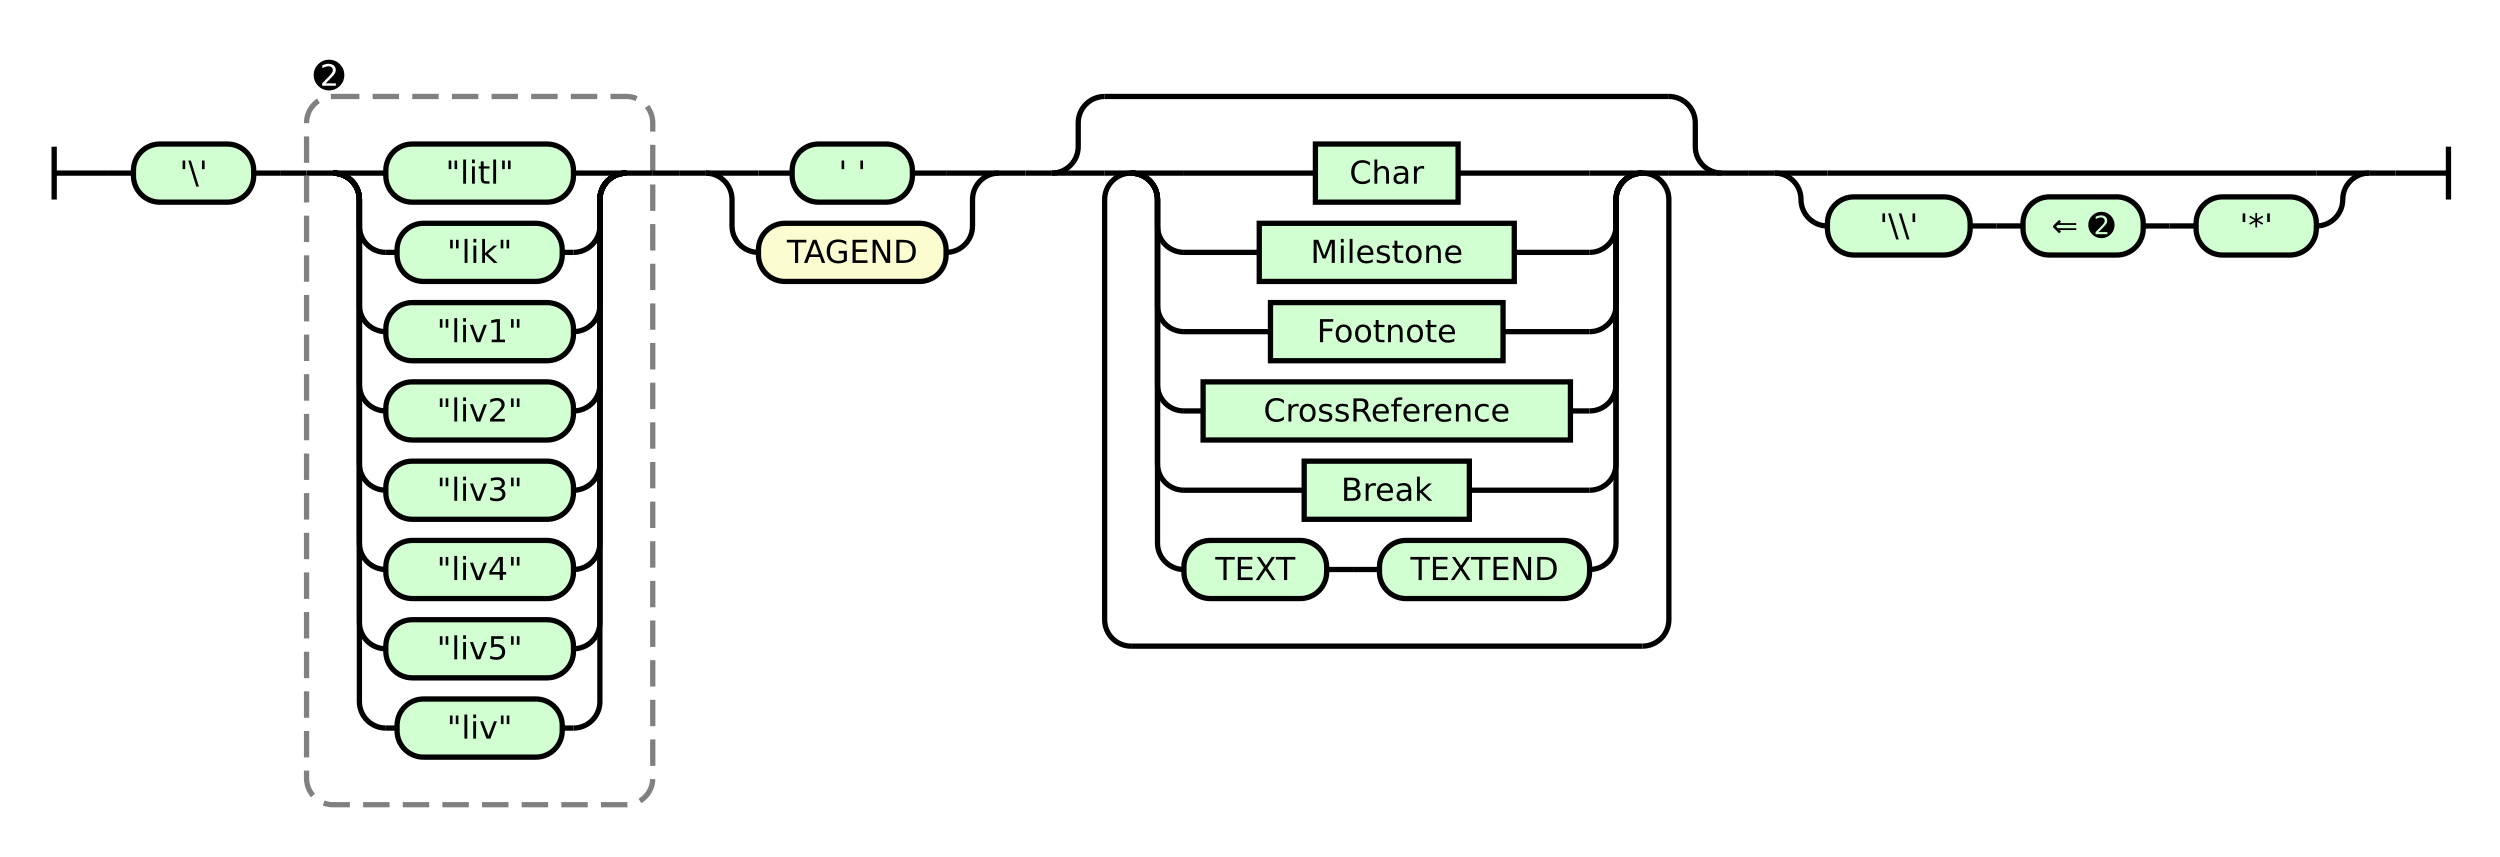
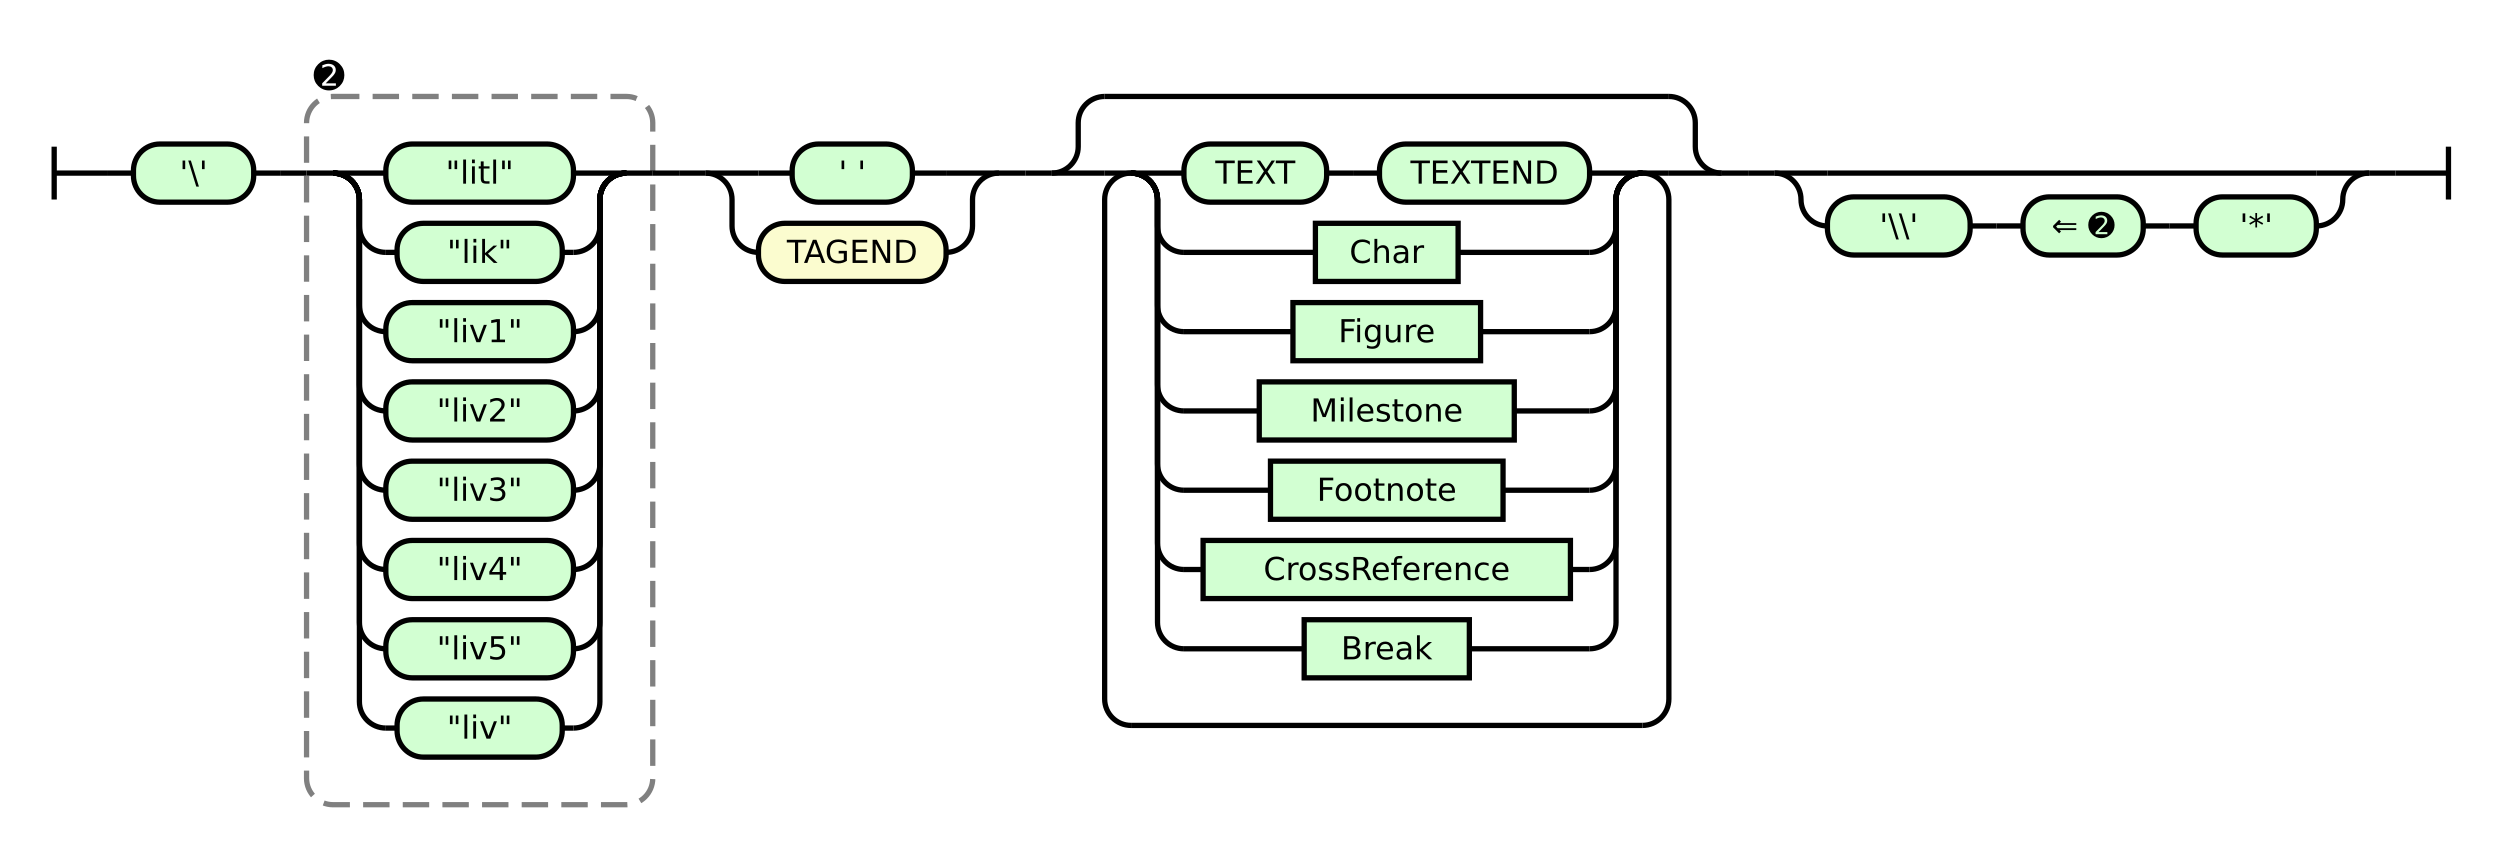
<svg xmlns="http://www.w3.org/2000/svg" class="railroad-diagram" height="324" viewBox="0 0 946.0 324" width="946.0">
  <g transform="translate(.5 .5)">
    <style>/*  */

    svg.railroad-diagram {
        background-color: hsl(30,20%,95%);
    }
    svg.railroad-diagram path {
        stroke-width: 2;
        stroke: black;
        fill: none;
    }
    svg.railroad-diagram text {
        font-size: 12px;
        text-anchor: middle;
        font-family: DejaVu Sans;
    }
    svg.railroad-diagram text.label {
        text-anchor:start;
    }
    svg.railroad-diagram text.comment {
        font-family: DejaVu Sans;
        font-size: 14px;
    }
    svg.railroad-diagram rect{
        stroke-width: 2;
        stroke: black;
        fill: rgb(210, 255, 210);
    }
    svg.railroad-diagram rect.group-box {
        stroke: gray;
        stroke-dasharray: 10 5;
        fill: none;
    }
    .terminal {
        font-family: DejaVu Sans;
    }
    svg.railroad-diagram g.altterminal rect {
        fill: rgb(251, 252, 207)
    }

/*  */
</style>
    <g>
      <path d="M 20 55 v 20 m 0 -10 h 20" />
    </g>
    <path d="M 40 65 h 10" />
    <g>
      <path d="M 50 65 h 0.0" />
      <path d="M 896.0 65 h 0.0" />
      <g class="terminal ">
        <path d="M 50.0 65 h 0.0" />
        <path d="M 95.5 65 h 0.0" />
        <rect height="22" rx="10" ry="10" width="45.5" x="50.0" y="54" />
        <text x="72.75" y="69">'\'</text>
      </g>
      <path d="M 95.5 65 h 10" />
      <path d="M 105.5 65 h 10" />
      <g>
        <path d="M 115.5 65 h 0.0" />
        <path d="M 246.5 65 h 0.0" />
        <rect class="group-box" height="268" rx="10" ry="10" width="131.0" x="115.5" y="36" />
        <g>
          <path d="M 115.5 65 h 10.0" />
          <path d="M 236.5 65 h 10.0" />
          <g>
            <path d="M 125.5 65 h 0.0" />
            <path d="M 236.5 65 h 0.0" />
            <path d="M 125.5 65 h 20" />
            <g class="terminal ">
              <path d="M 145.5 65 h 0.0" />
              <path d="M 216.5 65 h 0.0" />
              <rect height="22" rx="10" ry="10" width="71.0" x="145.5" y="54" />
              <text x="181.0" y="69">"litl"</text>
            </g>
            <path d="M 216.5 65 h 20" />
            <path d="M 125.5 65 a 10 10 0 0 1 10 10 v 10 a 10 10 0 0 0 10 10" />
            <g class="terminal ">
              <path d="M 145.5 95 h 4.25" />
              <path d="M 212.25 95 h 4.25" />
              <rect height="22" rx="10" ry="10" width="62.5" x="149.75" y="84" />
              <text x="181.0" y="99">"lik"</text>
            </g>
            <path d="M 216.5 95 a 10 10 0 0 0 10 -10 v -10 a 10 10 0 0 1 10 -10" />
            <path d="M 125.5 65 a 10 10 0 0 1 10 10 v 40 a 10 10 0 0 0 10 10" />
            <g class="terminal ">
              <path d="M 145.5 125 h 0.0" />
              <path d="M 216.5 125 h 0.0" />
              <rect height="22" rx="10" ry="10" width="71.0" x="145.5" y="114" />
              <text x="181.0" y="129">"liv1"</text>
            </g>
            <path d="M 216.5 125 a 10 10 0 0 0 10 -10 v -40 a 10 10 0 0 1 10 -10" />
            <path d="M 125.5 65 a 10 10 0 0 1 10 10 v 70 a 10 10 0 0 0 10 10" />
            <g class="terminal ">
              <path d="M 145.5 155 h 0.0" />
              <path d="M 216.5 155 h 0.0" />
              <rect height="22" rx="10" ry="10" width="71.0" x="145.5" y="144" />
              <text x="181.0" y="159">"liv2"</text>
            </g>
            <path d="M 216.5 155 a 10 10 0 0 0 10 -10 v -70 a 10 10 0 0 1 10 -10" />
            <path d="M 125.5 65 a 10 10 0 0 1 10 10 v 100 a 10 10 0 0 0 10 10" />
            <g class="terminal ">
              <path d="M 145.5 185 h 0.0" />
              <path d="M 216.5 185 h 0.0" />
              <rect height="22" rx="10" ry="10" width="71.0" x="145.5" y="174" />
              <text x="181.0" y="189">"liv3"</text>
            </g>
            <path d="M 216.5 185 a 10 10 0 0 0 10 -10 v -100 a 10 10 0 0 1 10 -10" />
            <path d="M 125.5 65 a 10 10 0 0 1 10 10 v 130 a 10 10 0 0 0 10 10" />
            <g class="terminal ">
              <path d="M 145.5 215 h 0.0" />
              <path d="M 216.5 215 h 0.0" />
              <rect height="22" rx="10" ry="10" width="71.0" x="145.5" y="204" />
              <text x="181.0" y="219">"liv4"</text>
            </g>
            <path d="M 216.5 215 a 10 10 0 0 0 10 -10 v -130 a 10 10 0 0 1 10 -10" />
            <path d="M 125.5 65 a 10 10 0 0 1 10 10 v 160 a 10 10 0 0 0 10 10" />
            <g class="terminal ">
              <path d="M 145.5 245 h 0.0" />
              <path d="M 216.5 245 h 0.0" />
              <rect height="22" rx="10" ry="10" width="71.0" x="145.5" y="234" />
              <text x="181.0" y="249">"liv5"</text>
            </g>
            <path d="M 216.5 245 a 10 10 0 0 0 10 -10 v -160 a 10 10 0 0 1 10 -10" />
            <path d="M 125.5 65 a 10 10 0 0 1 10 10 v 190 a 10 10 0 0 0 10 10" />
            <g class="terminal ">
              <path d="M 145.5 275 h 4.25" />
              <path d="M 212.25 275 h 4.25" />
              <rect height="22" rx="10" ry="10" width="62.5" x="149.75" y="264" />
              <text x="181.0" y="279">"liv"</text>
            </g>
            <path d="M 216.5 275 a 10 10 0 0 0 10 -10 v -190 a 10 10 0 0 1 10 -10" />
          </g>
        </g>
        <g class="non-terminal ">
          <path d="M 115.5 28 h 0.0" />
          <path d="M 132.5 28 h 0.0" />
          <text class="comment" x="124.0" y="33">➋</text>
        </g>
      </g>
      <path d="M 246.5 65 h 10" />
      <path d="M 256.5 65 h 10" />
      <g>
        <path d="M 266.5 65 h 0.0" />
        <path d="M 377.5 65 h 0.0" />
        <path d="M 266.5 65 h 20" />
        <g class="terminal ">
          <path d="M 286.5 65 h 12.75" />
          <path d="M 344.75 65 h 12.75" />
          <rect height="22" rx="10" ry="10" width="45.5" x="299.25" y="54" />
          <text x="322.0" y="69">' '</text>
        </g>
        <path d="M 357.5 65 h 20" />
        <path d="M 266.5 65 a 10 10 0 0 1 10 10 v 10 a 10 10 0 0 0 10 10" />
        <g class="terminal altterminal">
          <path d="M 286.5 95 h 0.0" />
          <path d="M 357.5 95 h 0.0" />
          <rect height="22" rx="10" ry="10" width="71.0" x="286.5" y="84" />
          <text x="322.0" y="99">TAGEND</text>
        </g>
        <path d="M 357.5 95 a 10 10 0 0 0 10 -10 v -10 a 10 10 0 0 1 10 -10" />
      </g>
      <path d="M 377.5 65 h 10" />
      <path d="M 387.5 65 h 10" />
      <g>
        <path d="M 397.5 65 h 0.0" />
        <path d="M 651.0 65 h 0.0" />
        <path d="M 397.5 65 a 10 10 0 0 0 10 -10 v -9 a 10 10 0 0 1 10 -10" />
        <g>
          <path d="M 417.5 36 h 213.5" />
        </g>
        <path d="M 631.0 36 a 10 10 0 0 1 10 10 v 9 a 10 10 0 0 0 10 10" />
        <path d="M 397.5 65 h 20" />
        <g>
          <path d="M 417.5 65 h 0.0" />
          <path d="M 631.0 65 h 0.0" />
          <path d="M 417.5 65 h 10" />
          <g>
            <path d="M 427.5 65 h 0.0" />
            <path d="M 621.0 65 h 0.0" />
            <path d="M 427.5 65 h 20" />
-             <g class="non-terminal ">
-               <path d="M 447.5 65 h 49.75" />
-               <path d="M 551.25 65 h 49.75" />
-               <rect height="22" width="54.0" x="497.25" y="54" />
-               <text x="524.25" y="69">Char</text>
+             <g>
+               <path d="M 447.5 65 h 0.0" />
+               <path d="M 601.0 65 h 0.0" />
+               <g class="terminal ">
+                 <path d="M 447.5 65 h 0.0" />
+                 <path d="M 501.5 65 h 0.0" />
+                 <rect height="22" rx="10" ry="10" width="54.0" x="447.5" y="54" />
+                 <text x="474.5" y="69">TEXT</text>
+               </g>
+               <path d="M 501.5 65 h 10" />
+               <path d="M 511.5 65 h 10" />
+               <g class="terminal ">
+                 <path d="M 521.5 65 h 0.0" />
+                 <path d="M 601.0 65 h 0.0" />
+                 <rect height="22" rx="10" ry="10" width="79.5" x="521.5" y="54" />
+                 <text x="561.25" y="69">TEXTEND</text>
+               </g>
            </g>
            <path d="M 601.0 65 h 20" />
            <path d="M 427.5 65 a 10 10 0 0 1 10 10 v 10 a 10 10 0 0 0 10 10" />
            <g class="non-terminal ">
-               <path d="M 447.5 95 h 28.5" />
-               <path d="M 572.5 95 h 28.5" />
-               <rect height="22" width="96.5" x="476.0" y="84" />
-               <text x="524.25" y="99">Milestone</text>
+               <path d="M 447.5 95 h 49.75" />
+               <path d="M 551.25 95 h 49.75" />
+               <rect height="22" width="54.0" x="497.25" y="84" />
+               <text x="524.25" y="99">Char</text>
            </g>
            <path d="M 601.0 95 a 10 10 0 0 0 10 -10 v -10 a 10 10 0 0 1 10 -10" />
            <path d="M 427.5 65 a 10 10 0 0 1 10 10 v 40 a 10 10 0 0 0 10 10" />
            <g class="non-terminal ">
-               <path d="M 447.5 125 h 32.75" />
-               <path d="M 568.25 125 h 32.75" />
-               <rect height="22" width="88.0" x="480.25" y="114" />
-               <text x="524.25" y="129">Footnote</text>
+               <path d="M 447.5 125 h 41.25" />
+               <path d="M 559.75 125 h 41.25" />
+               <rect height="22" width="71.0" x="488.75" y="114" />
+               <text x="524.25" y="129">Figure</text>
            </g>
            <path d="M 601.0 125 a 10 10 0 0 0 10 -10 v -40 a 10 10 0 0 1 10 -10" />
            <path d="M 427.5 65 a 10 10 0 0 1 10 10 v 70 a 10 10 0 0 0 10 10" />
            <g class="non-terminal ">
-               <path d="M 447.5 155 h 7.25" />
-               <path d="M 593.75 155 h 7.25" />
-               <rect height="22" width="139.0" x="454.75" y="144" />
-               <text x="524.25" y="159">CrossReference</text>
+               <path d="M 447.5 155 h 28.5" />
+               <path d="M 572.5 155 h 28.5" />
+               <rect height="22" width="96.5" x="476.0" y="144" />
+               <text x="524.25" y="159">Milestone</text>
            </g>
            <path d="M 601.0 155 a 10 10 0 0 0 10 -10 v -70 a 10 10 0 0 1 10 -10" />
            <path d="M 427.5 65 a 10 10 0 0 1 10 10 v 100 a 10 10 0 0 0 10 10" />
            <g class="non-terminal ">
-               <path d="M 447.5 185 h 45.5" />
-               <path d="M 555.5 185 h 45.5" />
-               <rect height="22" width="62.5" x="493.0" y="174" />
-               <text x="524.25" y="189">Break</text>
+               <path d="M 447.5 185 h 32.75" />
+               <path d="M 568.25 185 h 32.75" />
+               <rect height="22" width="88.0" x="480.25" y="174" />
+               <text x="524.25" y="189">Footnote</text>
            </g>
            <path d="M 601.0 185 a 10 10 0 0 0 10 -10 v -100 a 10 10 0 0 1 10 -10" />
            <path d="M 427.5 65 a 10 10 0 0 1 10 10 v 130 a 10 10 0 0 0 10 10" />
-             <g>
-               <path d="M 447.5 215 h 0.0" />
-               <path d="M 601.0 215 h 0.0" />
-               <g class="terminal ">
-                 <path d="M 447.5 215 h 0.0" />
-                 <path d="M 501.5 215 h 0.0" />
-                 <rect height="22" rx="10" ry="10" width="54.0" x="447.5" y="204" />
-                 <text x="474.5" y="219">TEXT</text>
-               </g>
-               <path d="M 501.5 215 h 10" />
-               <path d="M 511.5 215 h 10" />
-               <g class="terminal ">
-                 <path d="M 521.5 215 h 0.0" />
-                 <path d="M 601.0 215 h 0.0" />
-                 <rect height="22" rx="10" ry="10" width="79.5" x="521.5" y="204" />
-                 <text x="561.25" y="219">TEXTEND</text>
-               </g>
+             <g class="non-terminal ">
+               <path d="M 447.5 215 h 7.25" />
+               <path d="M 593.75 215 h 7.25" />
+               <rect height="22" width="139.0" x="454.75" y="204" />
+               <text x="524.25" y="219">CrossReference</text>
            </g>
            <path d="M 601.0 215 a 10 10 0 0 0 10 -10 v -130 a 10 10 0 0 1 10 -10" />
+             <path d="M 427.5 65 a 10 10 0 0 1 10 10 v 160 a 10 10 0 0 0 10 10" />
+             <g class="non-terminal ">
+               <path d="M 447.5 245 h 45.5" />
+               <path d="M 555.5 245 h 45.5" />
+               <rect height="22" width="62.5" x="493.0" y="234" />
+               <text x="524.25" y="249">Break</text>
+             </g>
+             <path d="M 601.0 245 a 10 10 0 0 0 10 -10 v -160 a 10 10 0 0 1 10 -10" />
          </g>
          <path d="M 621.0 65 h 10" />
-           <path d="M 427.5 65 a 10 10 0 0 0 -10 10 v 159 a 10 10 0 0 0 10 10" />
+           <path d="M 427.5 65 a 10 10 0 0 0 -10 10 v 189 a 10 10 0 0 0 10 10" />
          <g>
-             <path d="M 427.5 244 h 193.5" />
-           </g>
-           <path d="M 621.0 244 a 10 10 0 0 0 10 -10 v -159 a 10 10 0 0 0 -10 -10" />
+             <path d="M 427.5 274 h 193.5" />
+           </g>
+           <path d="M 621.0 274 a 10 10 0 0 0 10 -10 v -189 a 10 10 0 0 0 -10 -10" />
        </g>
        <path d="M 631.0 65 h 20" />
      </g>
      <path d="M 651.0 65 h 10" />
      <path d="M 661.0 65 h 10" />
      <g>
        <path d="M 671.0 65 h 0.0" />
        <path d="M 896.0 65 h 0.0" />
        <path d="M 671.0 65 h 20" />
        <g>
          <path d="M 691.0 65 h 185.0" />
        </g>
        <path d="M 876.0 65 h 20" />
        <path d="M 671.0 65 a 10 10 0 0 1 10 10 v 0 a 10 10 0 0 0 10 10" />
        <g>
          <path d="M 691.0 85 h 0.0" />
          <path d="M 876.0 85 h 0.0" />
          <g class="terminal ">
            <path d="M 691.0 85 h 0.0" />
            <path d="M 745.0 85 h 0.0" />
            <rect height="22" rx="10" ry="10" width="54.0" x="691.0" y="74" />
            <text x="718.0" y="89">'\\'</text>
          </g>
          <path d="M 745.0 85 h 10" />
          <path d="M 755.0 85 h 10" />
          <g class="terminal ">
            <path d="M 765.0 85 h 0.0" />
            <path d="M 810.5 85 h 0.0" />
            <rect height="22" rx="10" ry="10" width="45.5" x="765.0" y="74" />
            <text x="787.75" y="89">⇐ ➋</text>
          </g>
          <path d="M 810.5 85 h 10" />
          <path d="M 820.5 85 h 10" />
          <g class="terminal ">
            <path d="M 830.5 85 h 0.0" />
            <path d="M 876.0 85 h 0.0" />
            <rect height="22" rx="10" ry="10" width="45.5" x="830.5" y="74" />
            <text x="853.25" y="89">'*'</text>
          </g>
        </g>
        <path d="M 876.0 85 a 10 10 0 0 0 10 -10 v 0 a 10 10 0 0 1 10 -10" />
      </g>
    </g>
    <path d="M 896.0 65 h 10" />
    <path d="M 906.0 65 h 20 m 0 -10 v 20" />
  </g>
</svg>
